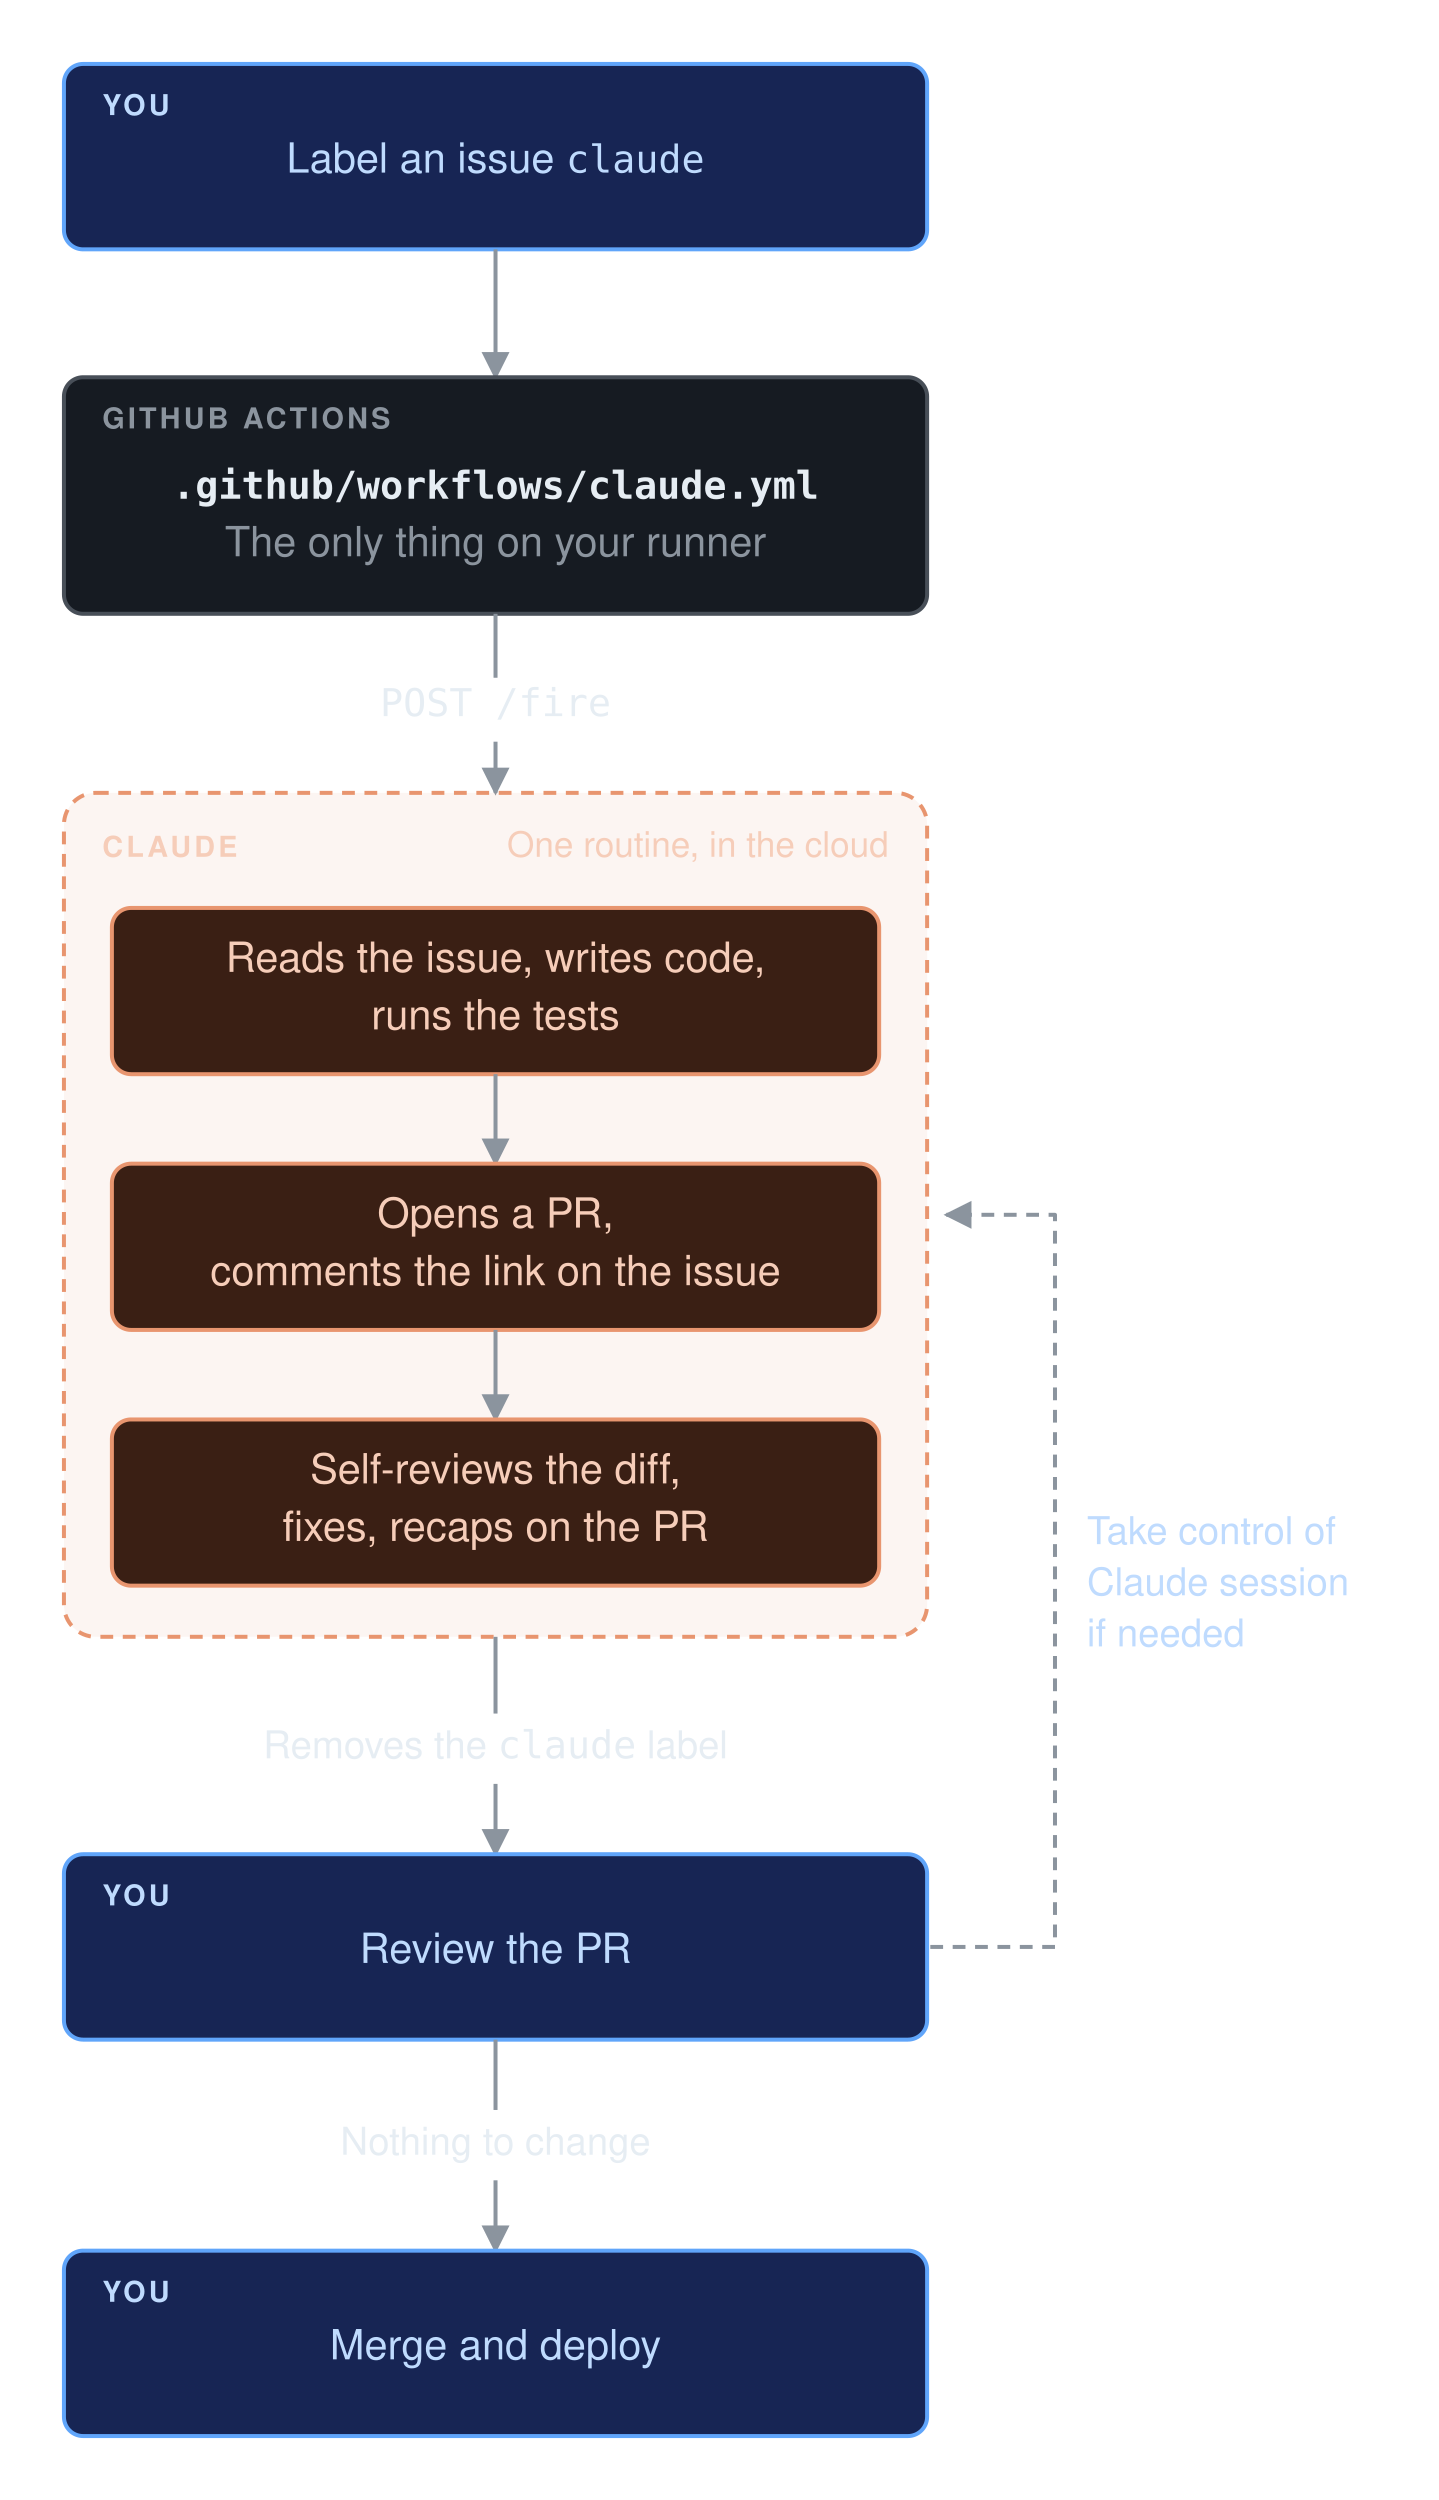
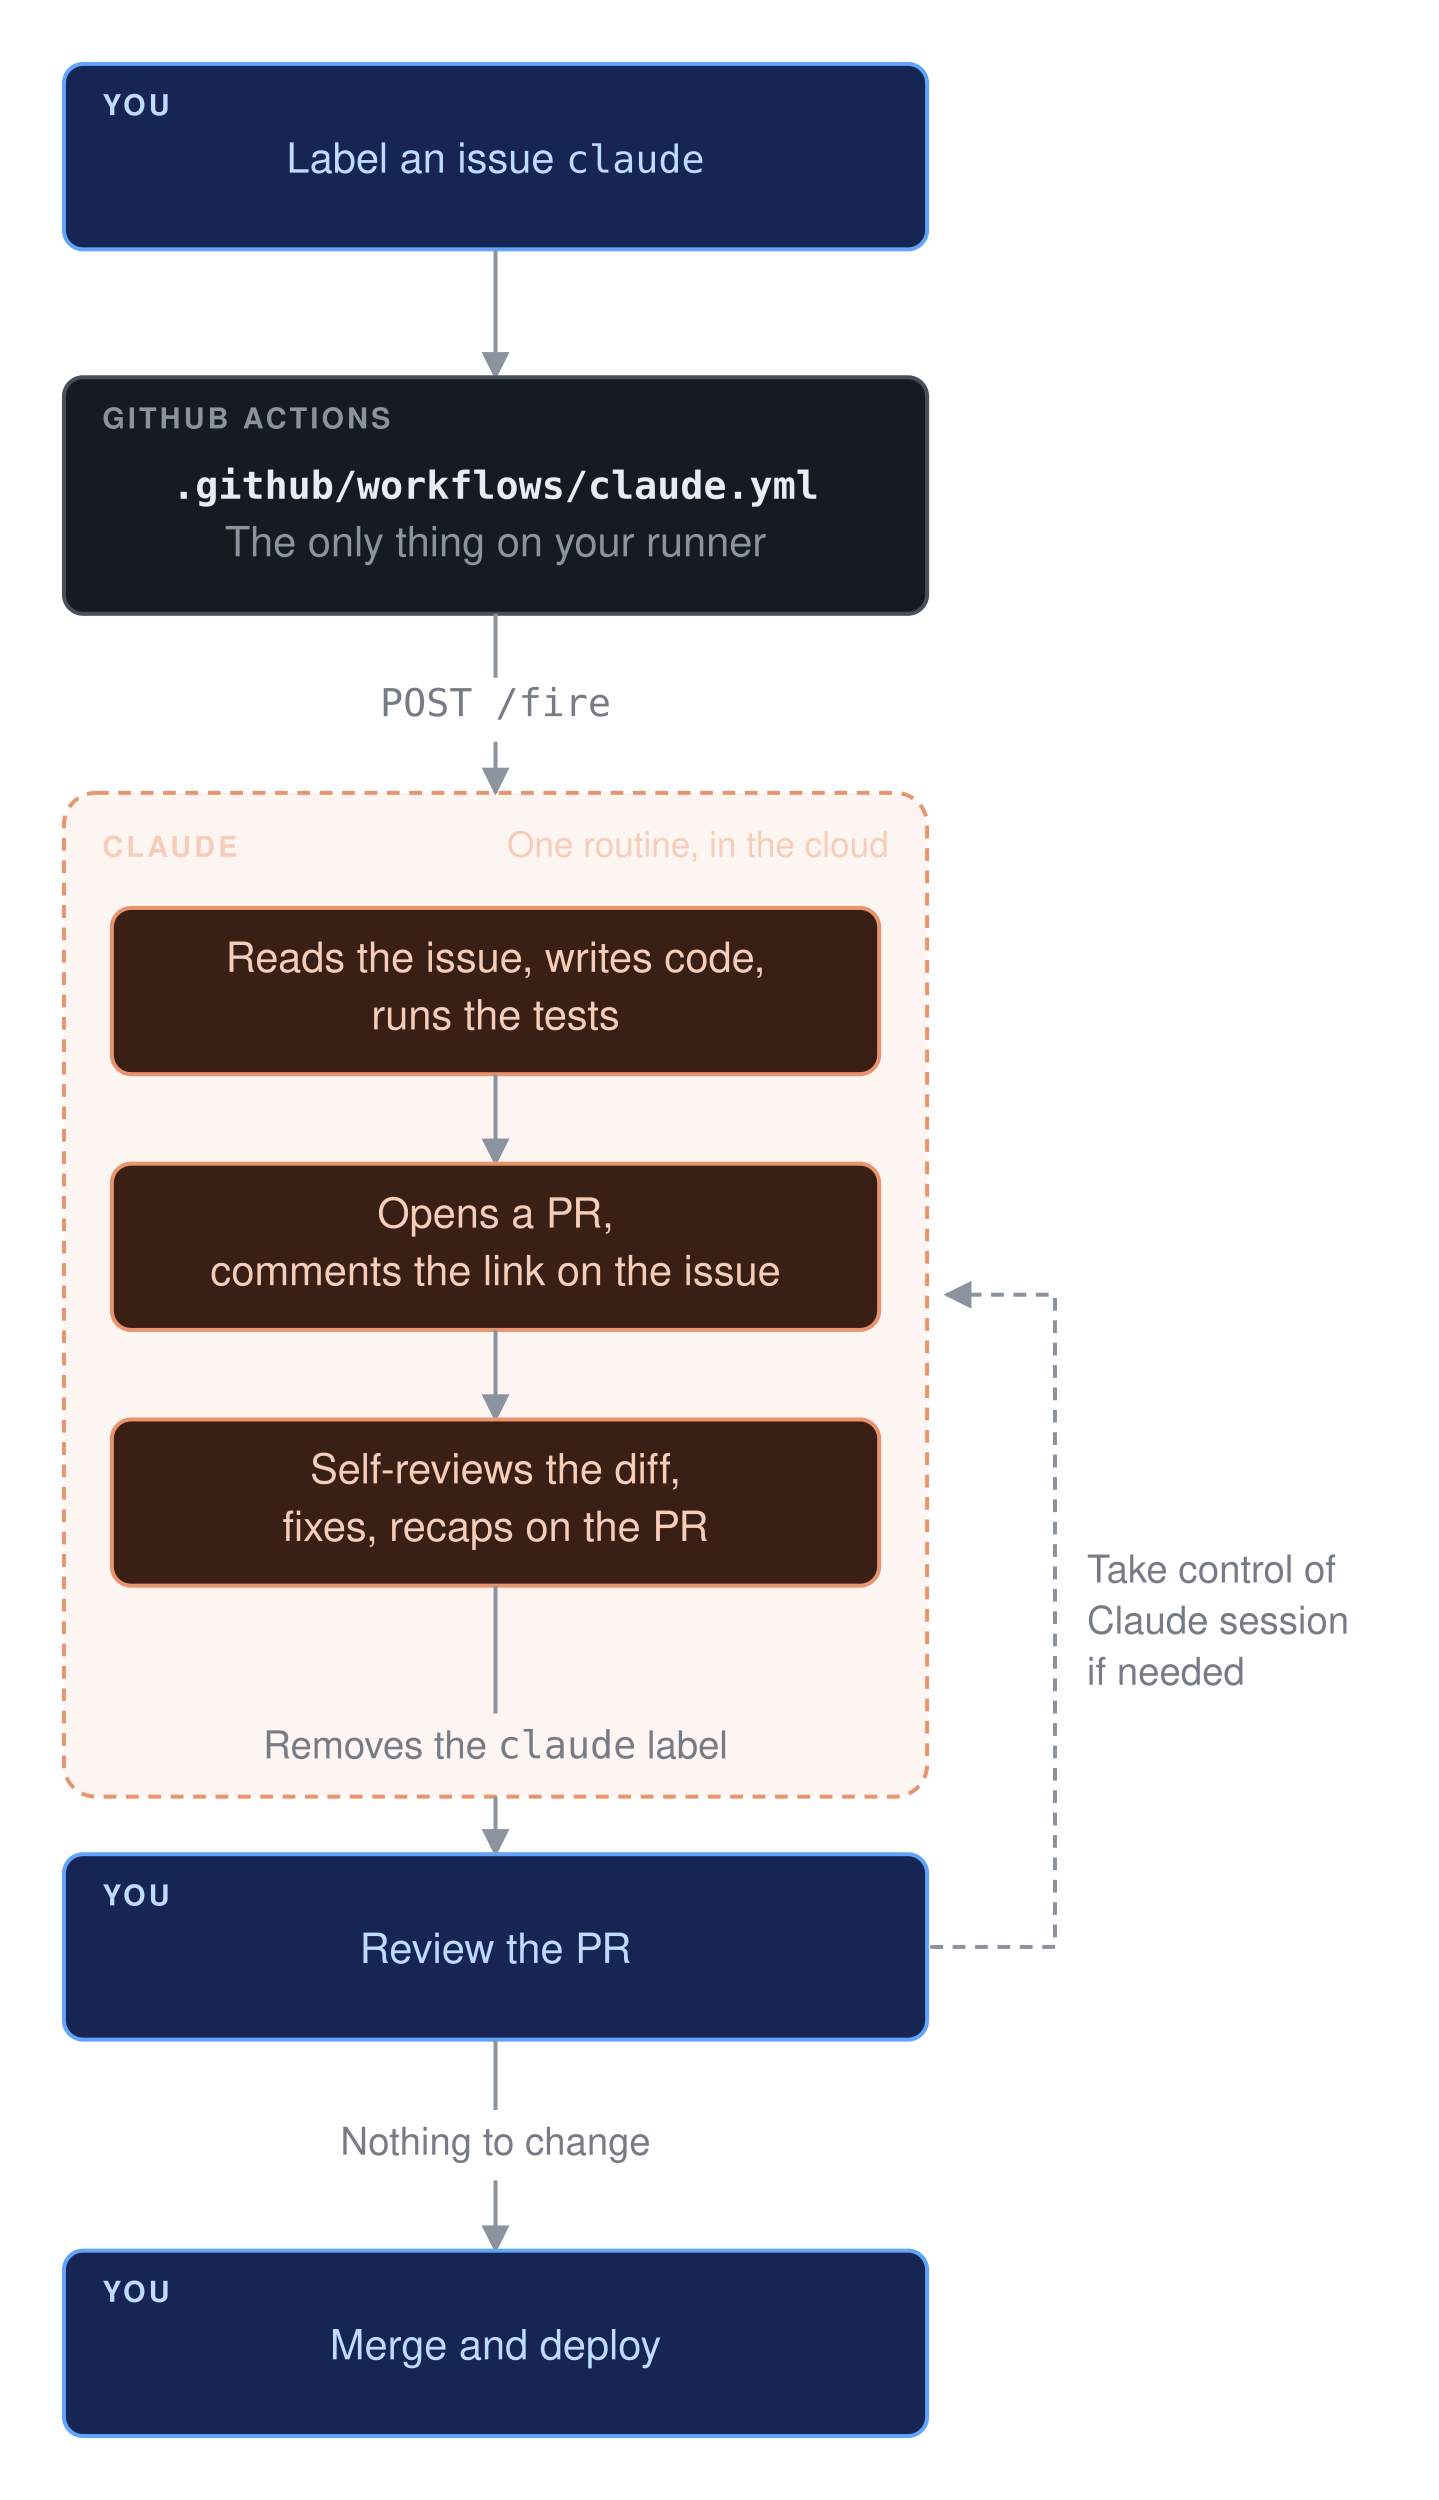
<svg xmlns="http://www.w3.org/2000/svg" viewBox="0 0 450 782" width="450" height="782" role="img" aria-label="A human labels an issue claude; a GitHub Actions workflow POSTs /fire; one Claude routine in the cloud reads the issue, writes code, runs the tests, opens a PR, self-reviews it and removes the label. The human reviews the PR: if nothing needs to change they merge and deploy, otherwise they take control of the Claude session.">
  <defs>
    <marker id="d-arrow" viewBox="0 0 10 10" refX="9" refY="5" markerWidth="7" markerHeight="7" orient="auto-start-reverse">
      <path d="M0,0 L10,5 L0,10 z" fill="#8b949e" />
    </marker>
  </defs>
  <g font-family="ui-sans-serif, -apple-system, 'Segoe UI', Helvetica, Arial, sans-serif">
    <rect x="20" y="20" width="270" height="58" rx="6" fill="#172554" stroke="#60a5fa" stroke-width="1.25" />
    <text x="32" y="36" font-size="9" font-weight="600" letter-spacing="1" fill="#bfdbfe">YOU</text>
    <text x="155" y="54" font-size="13" text-anchor="middle" fill="#bfdbfe">Label an issue <tspan font-family="ui-monospace, SFMono-Regular, Menlo, Consolas, monospace" font-size="12">claude</tspan>
    </text>
    <line x1="155" y1="78" x2="155" y2="118" stroke="#8b949e" stroke-width="1.25" marker-end="url(#d-arrow)" />
    <rect x="20" y="118" width="270" height="74" rx="6" fill="#161b22" stroke="#484f58" stroke-width="1.25" />
    <text x="32" y="134" font-size="9" font-weight="600" letter-spacing="1" fill="#8b949e">GITHUB ACTIONS</text>
    <text x="155" y="156" font-size="12" font-weight="600" text-anchor="middle" font-family="ui-monospace, SFMono-Regular, Menlo, Consolas, monospace" fill="#e6edf3">.github/workflows/claude.yml</text>
    <text x="155" y="174" font-size="13" text-anchor="middle" fill="#8b949e">The only thing on your runner</text>
    <line x1="155" y1="192" x2="155" y2="212" stroke="#8b949e" stroke-width="1.25" />
-     <text x="155" y="224" font-size="12" text-anchor="middle" font-family="ui-monospace, SFMono-Regular, Menlo, Consolas, monospace" fill="#e6edf3">POST /fire</text>
+     <text x="155" y="224" font-size="12" text-anchor="middle" font-family="ui-monospace, SFMono-Regular, Menlo, Consolas, monospace" fill="#767c85">POST /fire</text>
    <line x1="155" y1="232" x2="155" y2="248" stroke="#8b949e" stroke-width="1.25" marker-end="url(#d-arrow)" />
-     <rect x="20" y="248" width="270" height="264" rx="10" fill="rgba(232,149,111,0.09)" stroke="#e8956f" stroke-width="1.25" stroke-dasharray="4 3" />
+     <rect x="20" y="248" width="270" height="314" rx="10" fill="rgba(232,149,111,0.09)" stroke="#e8956f" stroke-width="1.25" stroke-dasharray="4 3" />
    <text x="32" y="268" font-size="9" font-weight="600" letter-spacing="1" fill="#f6cdb9">CLAUDE</text>
    <text x="278" y="268" font-size="11" text-anchor="end" fill="#f6cdb9">One routine, in the cloud</text>
    <rect x="35" y="284" width="240" height="52" rx="6" fill="#3a1f14" stroke="#e8956f" stroke-width="1.25" />
    <text x="155" y="304" font-size="13" text-anchor="middle" fill="#f6cdb9">Reads the issue, writes code,</text>
    <text x="155" y="322" font-size="13" text-anchor="middle" fill="#f6cdb9">runs the tests</text>
    <line x1="155" y1="336" x2="155" y2="364" stroke="#8b949e" stroke-width="1.25" marker-end="url(#d-arrow)" />
    <rect x="35" y="364" width="240" height="52" rx="6" fill="#3a1f14" stroke="#e8956f" stroke-width="1.25" />
    <text x="155" y="384" font-size="13" text-anchor="middle" fill="#f6cdb9">Opens a PR,</text>
    <text x="155" y="402" font-size="13" text-anchor="middle" fill="#f6cdb9">comments the link on the issue</text>
    <line x1="155" y1="416" x2="155" y2="444" stroke="#8b949e" stroke-width="1.25" marker-end="url(#d-arrow)" />
    <rect x="35" y="444" width="240" height="52" rx="6" fill="#3a1f14" stroke="#e8956f" stroke-width="1.25" />
    <text x="155" y="464" font-size="13" text-anchor="middle" fill="#f6cdb9">Self-reviews the diff,</text>
    <text x="155" y="482" font-size="13" text-anchor="middle" fill="#f6cdb9">fixes, recaps on the PR</text>
-     <line x1="155" y1="512" x2="155" y2="536" stroke="#8b949e" stroke-width="1.25" />
-     <text x="155" y="550" font-size="12" text-anchor="middle" fill="#e6edf3">Removes the <tspan font-family="ui-monospace, SFMono-Regular, Menlo, Consolas, monospace" font-size="12">claude</tspan> label</text>
-     <line x1="155" y1="558" x2="155" y2="580" stroke="#8b949e" stroke-width="1.25" marker-end="url(#d-arrow)" />
+     <line x1="155" y1="496" x2="155" y2="536" stroke="#8b949e" stroke-width="1.25" />
+     <text x="155" y="550" font-size="12" text-anchor="middle" fill="#767c85">Removes the <tspan font-family="ui-monospace, SFMono-Regular, Menlo, Consolas, monospace" font-size="12">claude</tspan> label</text>
+     <line x1="155" y1="562" x2="155" y2="580" stroke="#8b949e" stroke-width="1.25" marker-end="url(#d-arrow)" />
    <rect x="20" y="580" width="270" height="58" rx="6" fill="#172554" stroke="#60a5fa" stroke-width="1.25" />
    <text x="32" y="596" font-size="9" font-weight="600" letter-spacing="1" fill="#bfdbfe">YOU</text>
    <text x="155" y="614" font-size="13" text-anchor="middle" fill="#bfdbfe">Review the PR</text>
    <line x1="155" y1="638" x2="155" y2="660" stroke="#8b949e" stroke-width="1.25" />
-     <text x="155" y="674" font-size="12" text-anchor="middle" fill="#e6edf3">Nothing to change</text>
+     <text x="155" y="674" font-size="12" text-anchor="middle" fill="#767c85">Nothing to change</text>
    <line x1="155" y1="682" x2="155" y2="704" stroke="#8b949e" stroke-width="1.25" marker-end="url(#d-arrow)" />
    <rect x="20" y="704" width="270" height="58" rx="6" fill="#172554" stroke="#60a5fa" stroke-width="1.25" />
    <text x="32" y="720" font-size="9" font-weight="600" letter-spacing="1" fill="#bfdbfe">YOU</text>
    <text x="155" y="738" font-size="13" text-anchor="middle" fill="#bfdbfe">Merge and deploy</text>
-     <path d="M291,609 H330 V380 H296" fill="none" stroke="#8b949e" stroke-width="1.25" stroke-dasharray="4 3" stroke-linejoin="round" marker-end="url(#d-arrow)" />
-     <text x="340" y="483" font-size="12" fill="#bfdbfe">Take control of</text>
-     <text x="340" y="499" font-size="12" fill="#bfdbfe">Claude session</text>
-     <text x="340" y="515" font-size="12" fill="#bfdbfe">if needed</text>
+     <path d="M291,609 H330 V405 H296" fill="none" stroke="#8b949e" stroke-width="1.25" stroke-dasharray="4 3" stroke-linejoin="round" marker-end="url(#d-arrow)" />
+     <text x="340" y="495" font-size="12" fill="#767c85">Take control of</text>
+     <text x="340" y="511" font-size="12" fill="#767c85">Claude session</text>
+     <text x="340" y="527" font-size="12" fill="#767c85">if needed</text>
  </g>
</svg>
